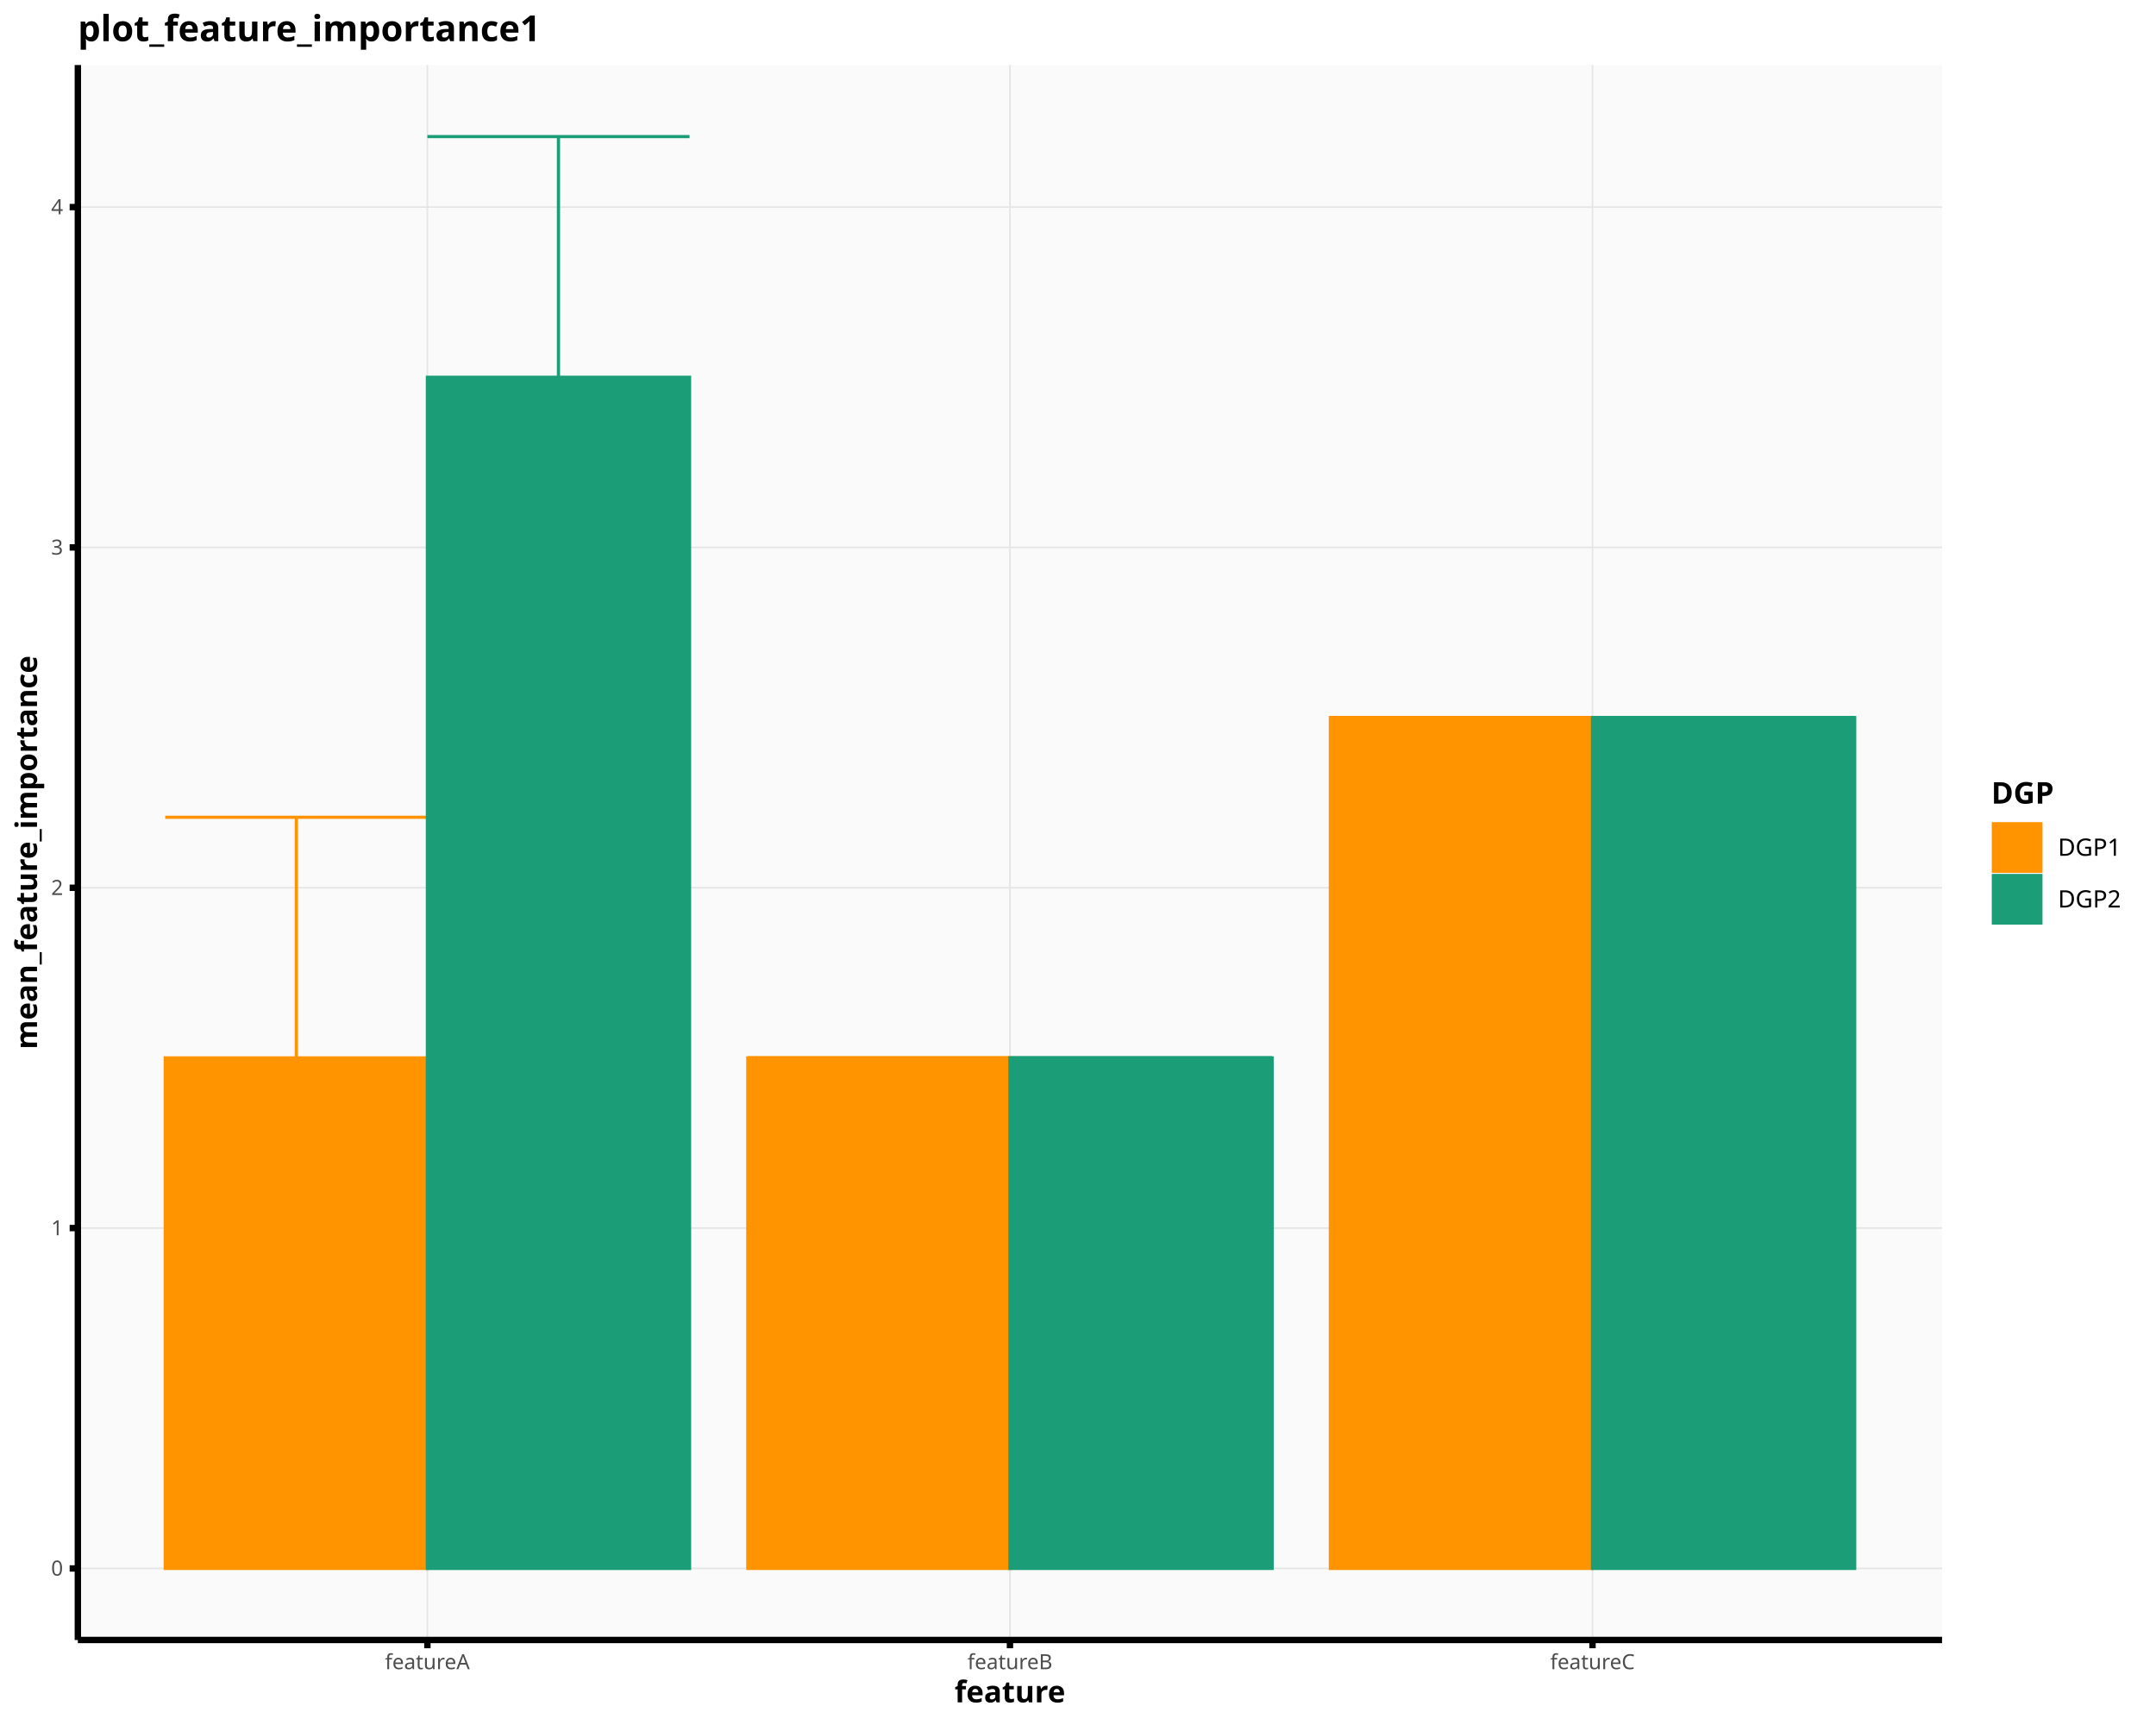
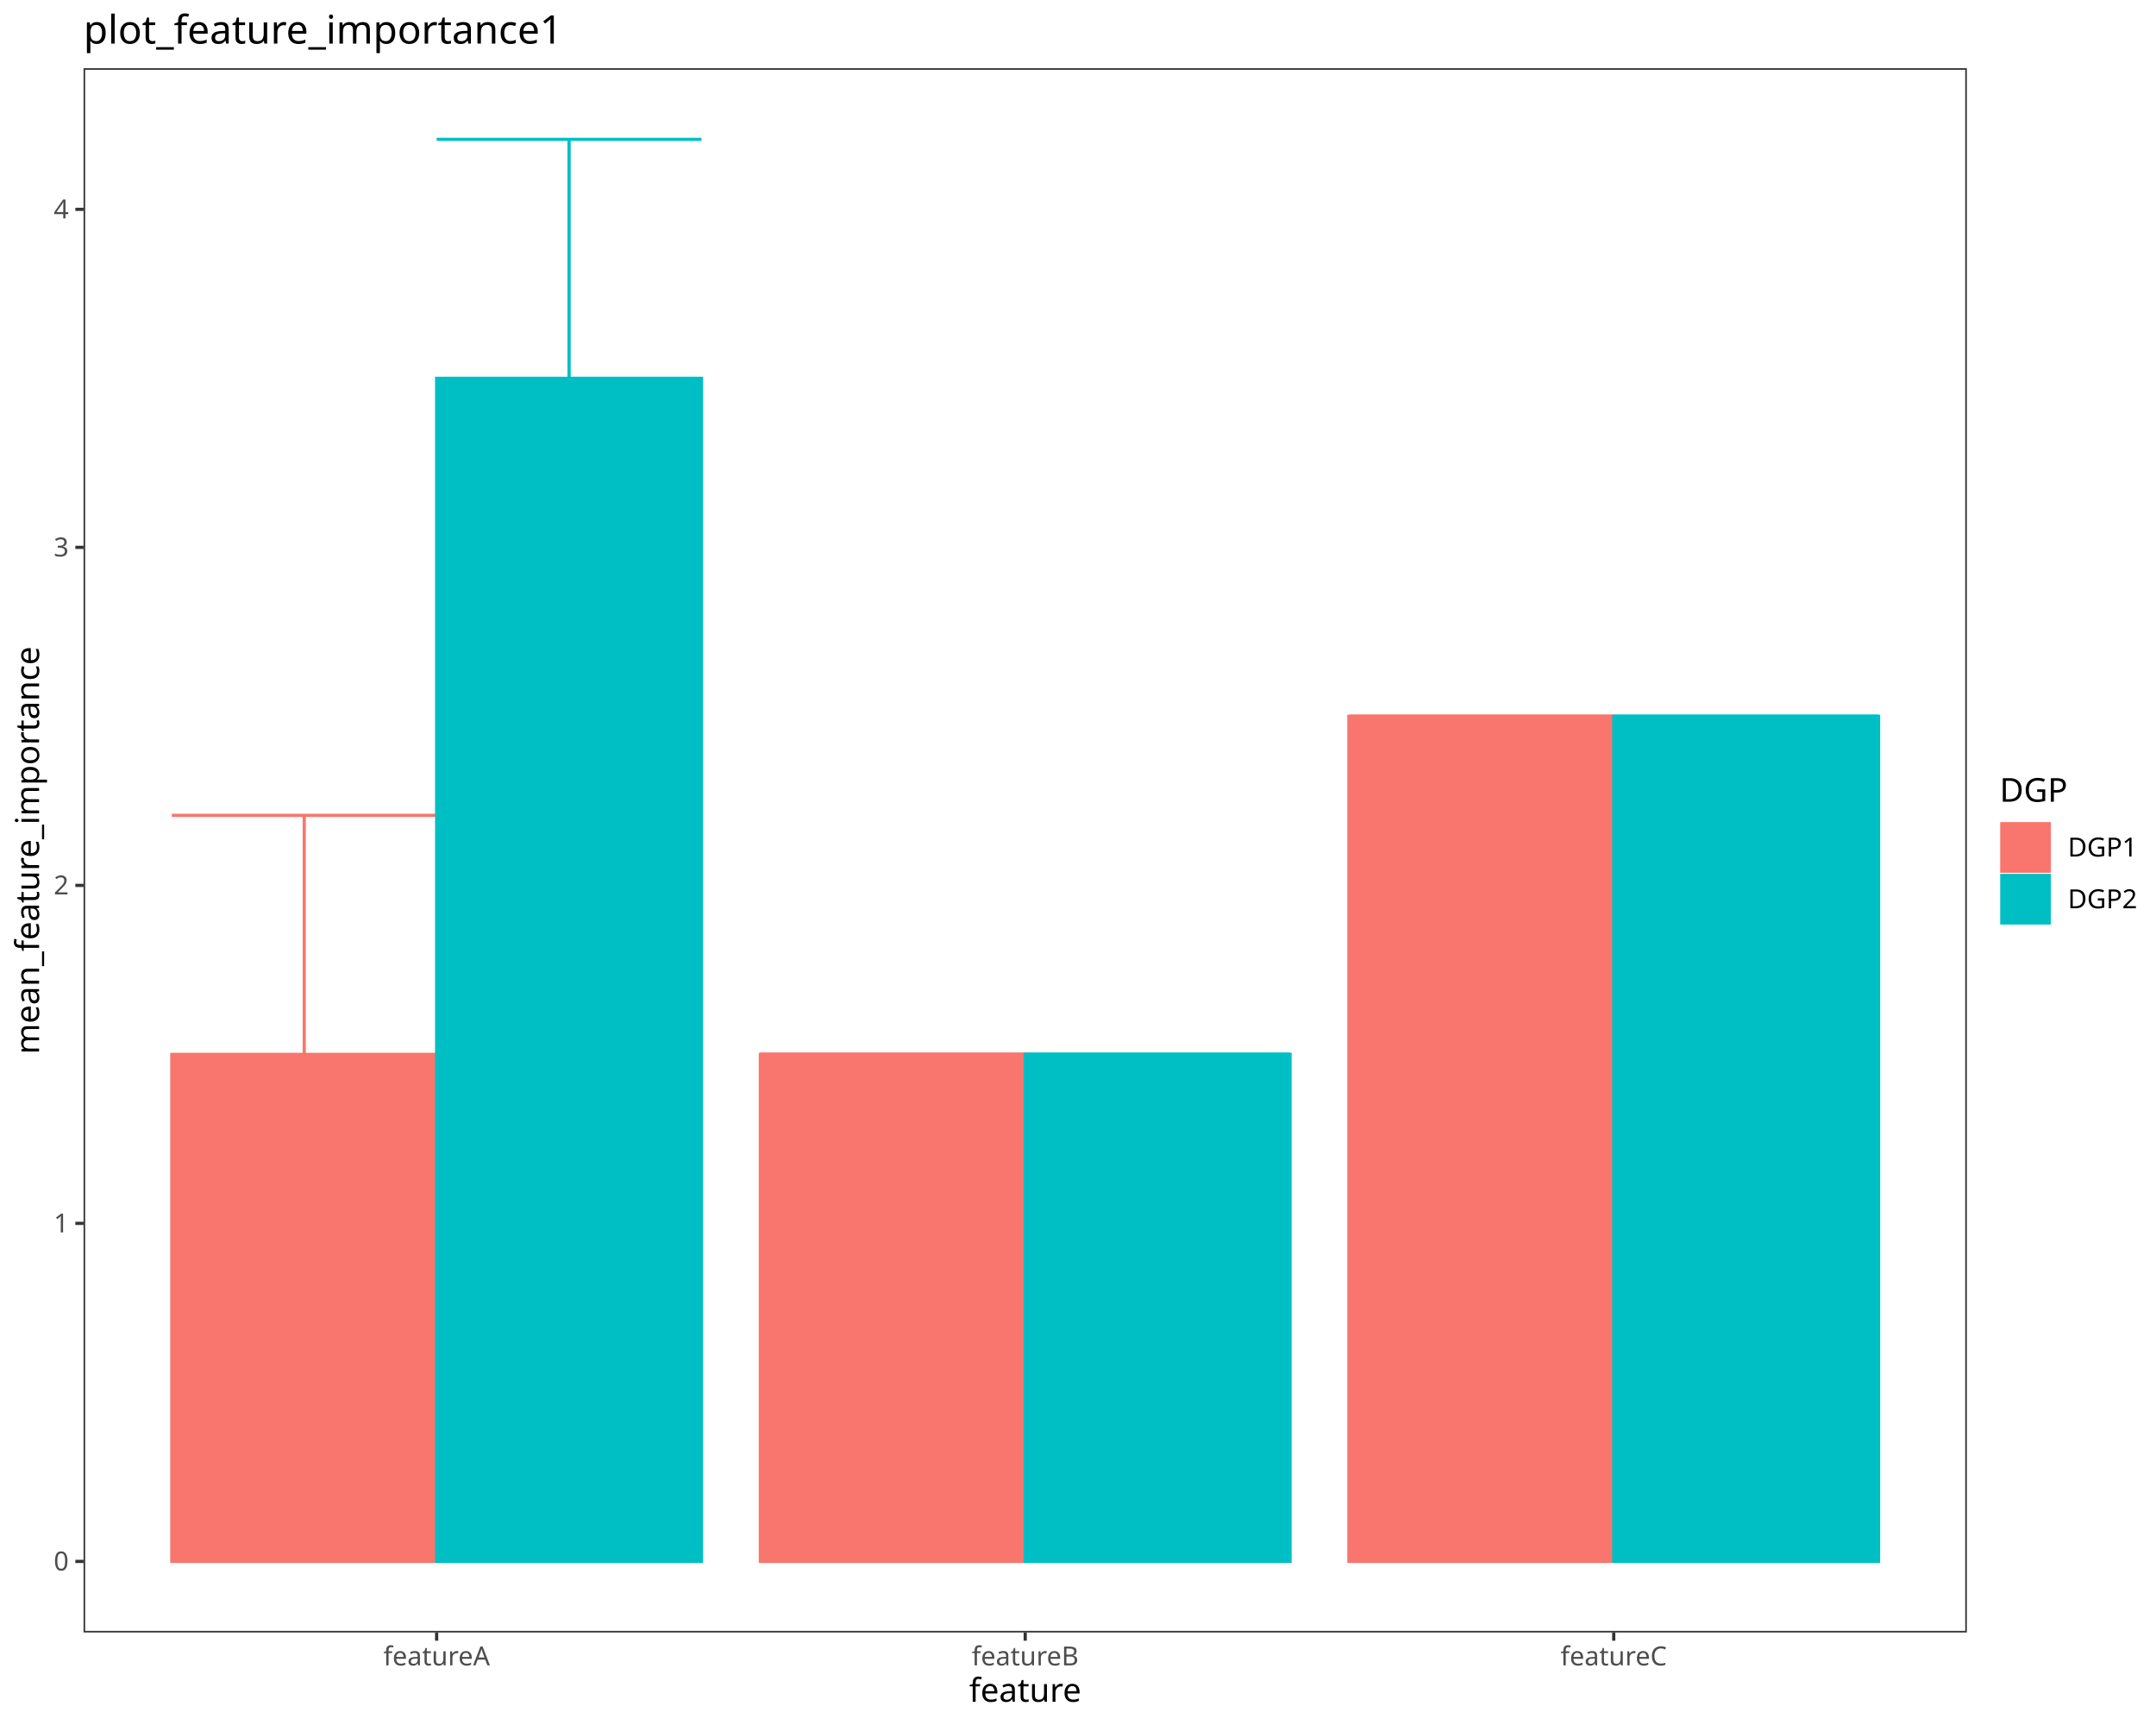
<svg xmlns="http://www.w3.org/2000/svg" class="svglite" data-engine-version="2.0" width="720.00pt" height="576.00pt" viewBox="0 0 720.00 576.00">
  <defs>
    <style type="text/css">
    .svglite line, .svglite polyline, .svglite polygon, .svglite path, .svglite rect, .svglite circle {
      fill: none;
      stroke: #000000;
      stroke-linecap: round;
      stroke-linejoin: round;
      stroke-miterlimit: 10.00;
    }
  </style>
  </defs>
  <rect width="100%" height="100%" style="stroke: none; fill: #FFFFFF;" />
  <defs>
    <clipPath id="cpMC4wMHw3MjAuMDB8MC4wMHw1NzYuMDA=">
      <rect x="0.00" y="0.00" width="720.00" height="576.00" />
    </clipPath>
  </defs>
  <g clip-path="url(#cpMC4wMHw3MjAuMDB8MC4wMHw1NzYuMDA=)">
    <rect x="0.00" y="0.00" width="720.00" height="576.00" style="stroke-width: 1.07; stroke: #FFFFFF; fill: #FFFFFF;" />
  </g>
  <defs>
-     <clipPath id="cpMjYuMDB8NjQ4LjU1fDIxLjcxfDU0Ny42Mg==">
-       <rect x="26.00" y="21.71" width="622.55" height="525.91" />
+     <clipPath id="cpMjcuOTB8NjU2LjgzfDIyLjc4fDU0NS4xMQ==">
+       <rect x="27.90" y="22.78" width="628.93" height="522.33" />
    </clipPath>
  </defs>
-   <g clip-path="url(#cpMjYuMDB8NjQ4LjU1fDIxLjcxfDU0Ny42Mg==)">
-     <rect x="26.00" y="21.71" width="622.55" height="525.91" style="stroke-width: 1.07; stroke: none; fill: #FAFAFA;" />
-     <polyline points="26.00,523.72 648.55,523.72 " style="stroke-width: 0.53; stroke: #E5E5E5; stroke-linecap: butt;" />
-     <polyline points="26.00,410.07 648.55,410.07 " style="stroke-width: 0.53; stroke: #E5E5E5; stroke-linecap: butt;" />
-     <polyline points="26.00,296.43 648.55,296.43 " style="stroke-width: 0.53; stroke: #E5E5E5; stroke-linecap: butt;" />
-     <polyline points="26.00,182.79 648.55,182.79 " style="stroke-width: 0.53; stroke: #E5E5E5; stroke-linecap: butt;" />
-     <polyline points="26.00,69.15 648.55,69.15 " style="stroke-width: 0.53; stroke: #E5E5E5; stroke-linecap: butt;" />
-     <polyline points="142.73,547.62 142.73,21.71 " style="stroke-width: 0.53; stroke: #E5E5E5; stroke-linecap: butt;" />
-     <polyline points="337.28,547.62 337.28,21.71 " style="stroke-width: 0.53; stroke: #E5E5E5; stroke-linecap: butt;" />
-     <polyline points="531.82,547.62 531.82,21.71 " style="stroke-width: 0.53; stroke: #E5E5E5; stroke-linecap: butt;" />
-     <polyline points="55.18,272.90 142.73,272.90 " style="stroke-width: 1.07; stroke: #FF9300; stroke-linecap: butt;" />
-     <polyline points="98.96,272.90 98.96,433.61 " style="stroke-width: 1.07; stroke: #FF9300; stroke-linecap: butt;" />
-     <polyline points="55.18,433.61 142.73,433.61 " style="stroke-width: 1.07; stroke: #FF9300; stroke-linecap: butt;" />
-     <polyline points="249.73,353.25 337.28,353.25 " style="stroke-width: 1.07; stroke: #FF9300; stroke-linecap: butt;" />
-     <polyline points="293.50,353.25 293.50,353.25 " style="stroke-width: 1.07; stroke: #FF9300; stroke-linecap: butt;" />
-     <polyline points="249.73,353.25 337.28,353.25 " style="stroke-width: 1.07; stroke: #FF9300; stroke-linecap: butt;" />
-     <polyline points="444.28,239.61 531.82,239.61 " style="stroke-width: 1.07; stroke: #FF9300; stroke-linecap: butt;" />
-     <polyline points="488.05,239.61 488.05,239.61 " style="stroke-width: 1.07; stroke: #FF9300; stroke-linecap: butt;" />
-     <polyline points="444.28,239.61 531.82,239.61 " style="stroke-width: 1.07; stroke: #FF9300; stroke-linecap: butt;" />
-     <polyline points="142.73,45.61 230.28,45.61 " style="stroke-width: 1.07; stroke: #1B9E77; stroke-linecap: butt;" />
-     <polyline points="186.50,45.61 186.50,206.33 " style="stroke-width: 1.07; stroke: #1B9E77; stroke-linecap: butt;" />
-     <polyline points="142.73,206.33 230.28,206.33 " style="stroke-width: 1.07; stroke: #1B9E77; stroke-linecap: butt;" />
-     <polyline points="337.28,353.25 424.82,353.25 " style="stroke-width: 1.07; stroke: #1B9E77; stroke-linecap: butt;" />
-     <polyline points="381.05,353.25 381.05,353.25 " style="stroke-width: 1.07; stroke: #1B9E77; stroke-linecap: butt;" />
-     <polyline points="337.28,353.25 424.82,353.25 " style="stroke-width: 1.07; stroke: #1B9E77; stroke-linecap: butt;" />
-     <polyline points="531.82,239.61 619.37,239.61 " style="stroke-width: 1.07; stroke: #1B9E77; stroke-linecap: butt;" />
-     <polyline points="575.59,239.61 575.59,239.61 " style="stroke-width: 1.07; stroke: #1B9E77; stroke-linecap: butt;" />
-     <polyline points="531.82,239.61 619.37,239.61 " style="stroke-width: 1.07; stroke: #1B9E77; stroke-linecap: butt;" />
-     <rect x="55.18" y="353.25" width="87.55" height="170.46" style="stroke-width: 1.07; stroke: #FF9300; stroke-linecap: square; stroke-linejoin: miter; fill: #FF9300;" />
-     <rect x="249.73" y="353.25" width="87.55" height="170.46" style="stroke-width: 1.07; stroke: #FF9300; stroke-linecap: square; stroke-linejoin: miter; fill: #FF9300;" />
-     <rect x="444.28" y="239.61" width="87.55" height="284.10" style="stroke-width: 1.07; stroke: #FF9300; stroke-linecap: square; stroke-linejoin: miter; fill: #FF9300;" />
-     <rect x="142.73" y="125.97" width="87.55" height="397.75" style="stroke-width: 1.07; stroke: #1B9E77; stroke-linecap: square; stroke-linejoin: miter; fill: #1B9E77;" />
-     <rect x="337.28" y="353.25" width="87.55" height="170.46" style="stroke-width: 1.07; stroke: #1B9E77; stroke-linecap: square; stroke-linejoin: miter; fill: #1B9E77;" />
-     <rect x="531.82" y="239.61" width="87.55" height="284.10" style="stroke-width: 1.07; stroke: #1B9E77; stroke-linecap: square; stroke-linejoin: miter; fill: #1B9E77;" />
+   <g clip-path="url(#cpMjcuOTB8NjU2LjgzfDIyLjc4fDU0NS4xMQ==)">
+     <rect x="27.90" y="22.78" width="628.93" height="522.33" style="stroke-width: 1.07; stroke: none; fill: #FFFFFF;" />
+     <polyline points="57.38,272.26 145.82,272.26 " style="stroke-width: 1.07; stroke: #F8766D; stroke-linecap: butt;" />
+     <polyline points="101.60,272.26 101.60,431.88 " style="stroke-width: 1.07; stroke: #F8766D; stroke-linecap: butt;" />
+     <polyline points="57.38,431.88 145.82,431.88 " style="stroke-width: 1.07; stroke: #F8766D; stroke-linecap: butt;" />
+     <polyline points="253.92,352.07 342.37,352.07 " style="stroke-width: 1.07; stroke: #F8766D; stroke-linecap: butt;" />
+     <polyline points="298.14,352.07 298.14,352.07 " style="stroke-width: 1.07; stroke: #F8766D; stroke-linecap: butt;" />
+     <polyline points="253.92,352.07 342.37,352.07 " style="stroke-width: 1.07; stroke: #F8766D; stroke-linecap: butt;" />
+     <polyline points="450.46,239.20 538.91,239.20 " style="stroke-width: 1.07; stroke: #F8766D; stroke-linecap: butt;" />
+     <polyline points="494.68,239.20 494.68,239.20 " style="stroke-width: 1.07; stroke: #F8766D; stroke-linecap: butt;" />
+     <polyline points="450.46,239.20 538.91,239.20 " style="stroke-width: 1.07; stroke: #F8766D; stroke-linecap: butt;" />
+     <polyline points="145.82,46.53 234.27,46.53 " style="stroke-width: 1.07; stroke: #00BFC4; stroke-linecap: butt;" />
+     <polyline points="190.05,46.53 190.05,206.14 " style="stroke-width: 1.07; stroke: #00BFC4; stroke-linecap: butt;" />
+     <polyline points="145.82,206.14 234.27,206.14 " style="stroke-width: 1.07; stroke: #00BFC4; stroke-linecap: butt;" />
+     <polyline points="342.37,352.07 430.81,352.07 " style="stroke-width: 1.07; stroke: #00BFC4; stroke-linecap: butt;" />
+     <polyline points="386.59,352.07 386.59,352.07 " style="stroke-width: 1.07; stroke: #00BFC4; stroke-linecap: butt;" />
+     <polyline points="342.37,352.07 430.81,352.07 " style="stroke-width: 1.07; stroke: #00BFC4; stroke-linecap: butt;" />
+     <polyline points="538.91,239.20 627.35,239.20 " style="stroke-width: 1.07; stroke: #00BFC4; stroke-linecap: butt;" />
+     <polyline points="583.13,239.20 583.13,239.20 " style="stroke-width: 1.07; stroke: #00BFC4; stroke-linecap: butt;" />
+     <polyline points="538.91,239.20 627.35,239.20 " style="stroke-width: 1.07; stroke: #00BFC4; stroke-linecap: butt;" />
+     <rect x="57.38" y="352.07" width="88.44" height="169.30" style="stroke-width: 1.07; stroke: #F8766D; stroke-linecap: square; stroke-linejoin: miter; fill: #F8766D;" />
+     <rect x="253.92" y="352.07" width="88.44" height="169.30" style="stroke-width: 1.07; stroke: #F8766D; stroke-linecap: square; stroke-linejoin: miter; fill: #F8766D;" />
+     <rect x="450.46" y="239.20" width="88.44" height="282.17" style="stroke-width: 1.07; stroke: #F8766D; stroke-linecap: square; stroke-linejoin: miter; fill: #F8766D;" />
+     <rect x="145.82" y="126.33" width="88.44" height="395.04" style="stroke-width: 1.07; stroke: #00BFC4; stroke-linecap: square; stroke-linejoin: miter; fill: #00BFC4;" />
+     <rect x="342.37" y="352.07" width="88.44" height="169.30" style="stroke-width: 1.07; stroke: #00BFC4; stroke-linecap: square; stroke-linejoin: miter; fill: #00BFC4;" />
+     <rect x="538.91" y="239.20" width="88.44" height="282.17" style="stroke-width: 1.07; stroke: #00BFC4; stroke-linecap: square; stroke-linejoin: miter; fill: #00BFC4;" />
+     <rect x="27.90" y="22.78" width="628.93" height="522.33" style="stroke-width: 1.07; stroke: #333333;" />
  </g>
  <g clip-path="url(#cpMC4wMHw3MjAuMDB8MC4wMHw1NzYuMDA=)">
-     <polyline points="26.00,547.62 26.00,21.71 " style="stroke-width: 2.13; stroke-linecap: butt;" />
-     <text x="21.07" y="526.12" text-anchor="end" style="font-size: 7.00px; fill: #4D4D4D; font-family: sans;" textLength="3.89px" lengthAdjust="spacingAndGlyphs">0</text>
-     <text x="21.07" y="412.48" text-anchor="end" style="font-size: 7.00px; fill: #4D4D4D; font-family: sans;" textLength="3.89px" lengthAdjust="spacingAndGlyphs">1</text>
-     <text x="21.07" y="298.84" text-anchor="end" style="font-size: 7.00px; fill: #4D4D4D; font-family: sans;" textLength="3.89px" lengthAdjust="spacingAndGlyphs">2</text>
-     <text x="21.07" y="185.20" text-anchor="end" style="font-size: 7.00px; fill: #4D4D4D; font-family: sans;" textLength="3.89px" lengthAdjust="spacingAndGlyphs">3</text>
-     <text x="21.07" y="71.56" text-anchor="end" style="font-size: 7.00px; fill: #4D4D4D; font-family: sans;" textLength="3.89px" lengthAdjust="spacingAndGlyphs">4</text>
-     <polyline points="23.26,523.72 26.00,523.72 " style="stroke-width: 2.13; stroke-linecap: butt;" />
-     <polyline points="23.26,410.07 26.00,410.07 " style="stroke-width: 2.13; stroke-linecap: butt;" />
-     <polyline points="23.26,296.43 26.00,296.43 " style="stroke-width: 2.13; stroke-linecap: butt;" />
-     <polyline points="23.26,182.79 26.00,182.79 " style="stroke-width: 2.13; stroke-linecap: butt;" />
-     <polyline points="23.26,69.15 26.00,69.15 " style="stroke-width: 2.13; stroke-linecap: butt;" />
-     <polyline points="26.00,547.62 648.55,547.62 " style="stroke-width: 2.13; stroke-linecap: butt;" />
-     <polyline points="142.73,550.36 142.73,547.62 " style="stroke-width: 2.13; stroke-linecap: butt;" />
-     <polyline points="337.28,550.36 337.28,547.62 " style="stroke-width: 2.13; stroke-linecap: butt;" />
-     <polyline points="531.82,550.36 531.82,547.62 " style="stroke-width: 2.13; stroke-linecap: butt;" />
-     <text x="142.73" y="557.37" text-anchor="middle" style="font-size: 7.00px; fill: #4D4D4D; font-family: sans;" textLength="26.46px" lengthAdjust="spacingAndGlyphs">featureA</text>
-     <text x="337.28" y="557.37" text-anchor="middle" style="font-size: 7.00px; fill: #4D4D4D; font-family: sans;" textLength="26.46px" lengthAdjust="spacingAndGlyphs">featureB</text>
-     <text x="531.82" y="557.37" text-anchor="middle" style="font-size: 7.00px; fill: #4D4D4D; font-family: sans;" textLength="26.85px" lengthAdjust="spacingAndGlyphs">featureC</text>
-     <text x="337.28" y="568.44" text-anchor="middle" style="font-size: 10.00px; font-weight: bold; font-family: sans;" textLength="31.13px" lengthAdjust="spacingAndGlyphs">feature</text>
-     <text transform="translate(12.36,284.66) rotate(-90)" text-anchor="middle" style="font-size: 10.00px; font-weight: bold; font-family: sans;" textLength="116.75px" lengthAdjust="spacingAndGlyphs">mean_feature_importance</text>
-     <rect x="659.51" y="254.94" width="55.01" height="59.46" style="stroke-width: 1.07; stroke: none; fill: #FFFFFF;" />
-     <text x="664.99" y="268.33" style="font-size: 10.00px; font-weight: bold; font-family: sans;" textLength="21.68px" lengthAdjust="spacingAndGlyphs">DGP</text>
-     <rect x="664.99" y="274.35" width="17.28" height="17.28" style="stroke-width: 1.07; stroke: none; fill: #FAFAFA;" />
-     <line x1="666.72" y1="282.99" x2="680.54" y2="282.99" style="stroke-width: 1.07; stroke: #FF9300; stroke-linecap: butt;" />
-     <rect x="665.70" y="275.06" width="15.86" height="15.86" style="stroke-width: 1.07; stroke: #FF9300; stroke-linecap: square; stroke-linejoin: miter; fill: #FF9300;" />
-     <rect x="664.99" y="291.63" width="17.28" height="17.28" style="stroke-width: 1.07; stroke: none; fill: #FAFAFA;" />
-     <line x1="666.72" y1="300.27" x2="680.54" y2="300.27" style="stroke-width: 1.07; stroke: #1B9E77; stroke-linecap: butt;" />
-     <rect x="665.70" y="292.34" width="15.86" height="15.86" style="stroke-width: 1.07; stroke: #1B9E77; stroke-linecap: square; stroke-linejoin: miter; fill: #1B9E77;" />
-     <text x="687.25" y="285.75" style="font-size: 8.00px; font-family: sans;" textLength="21.79px" lengthAdjust="spacingAndGlyphs">DGP1</text>
-     <text x="687.25" y="303.03" style="font-size: 8.00px; font-family: sans;" textLength="21.79px" lengthAdjust="spacingAndGlyphs">DGP2</text>
-     <text x="26.00" y="13.74" style="font-size: 12.00px; font-weight: bold; font-family: sans;" textLength="136.10px" lengthAdjust="spacingAndGlyphs">plot_feature_importance1</text>
+     <text x="22.97" y="524.40" text-anchor="end" style="font-size: 8.80px; fill: #4D4D4D; font-family: sans;" textLength="4.89px" lengthAdjust="spacingAndGlyphs">0</text>
+     <text x="22.97" y="411.53" text-anchor="end" style="font-size: 8.80px; fill: #4D4D4D; font-family: sans;" textLength="4.89px" lengthAdjust="spacingAndGlyphs">1</text>
+     <text x="22.97" y="298.66" text-anchor="end" style="font-size: 8.80px; fill: #4D4D4D; font-family: sans;" textLength="4.89px" lengthAdjust="spacingAndGlyphs">2</text>
+     <text x="22.97" y="185.80" text-anchor="end" style="font-size: 8.80px; fill: #4D4D4D; font-family: sans;" textLength="4.89px" lengthAdjust="spacingAndGlyphs">3</text>
+     <text x="22.97" y="72.93" text-anchor="end" style="font-size: 8.80px; fill: #4D4D4D; font-family: sans;" textLength="4.89px" lengthAdjust="spacingAndGlyphs">4</text>
+     <polyline points="25.16,521.37 27.90,521.37 " style="stroke-width: 1.07; stroke: #333333; stroke-linecap: butt;" />
+     <polyline points="25.16,408.50 27.90,408.50 " style="stroke-width: 1.07; stroke: #333333; stroke-linecap: butt;" />
+     <polyline points="25.16,295.64 27.90,295.64 " style="stroke-width: 1.07; stroke: #333333; stroke-linecap: butt;" />
+     <polyline points="25.16,182.77 27.90,182.77 " style="stroke-width: 1.07; stroke: #333333; stroke-linecap: butt;" />
+     <polyline points="25.16,69.90 27.90,69.90 " style="stroke-width: 1.07; stroke: #333333; stroke-linecap: butt;" />
+     <polyline points="145.82,547.85 145.82,545.11 " style="stroke-width: 1.07; stroke: #333333; stroke-linecap: butt;" />
+     <polyline points="342.37,547.85 342.37,545.11 " style="stroke-width: 1.07; stroke: #333333; stroke-linecap: butt;" />
+     <polyline points="538.91,547.85 538.91,545.11 " style="stroke-width: 1.07; stroke: #333333; stroke-linecap: butt;" />
+     <text x="145.82" y="556.10" text-anchor="middle" style="font-size: 8.80px; fill: #4D4D4D; font-family: sans;" textLength="33.27px" lengthAdjust="spacingAndGlyphs">featureA</text>
+     <text x="342.37" y="556.10" text-anchor="middle" style="font-size: 8.80px; fill: #4D4D4D; font-family: sans;" textLength="33.27px" lengthAdjust="spacingAndGlyphs">featureB</text>
+     <text x="538.91" y="556.10" text-anchor="middle" style="font-size: 8.80px; fill: #4D4D4D; font-family: sans;" textLength="33.76px" lengthAdjust="spacingAndGlyphs">featureC</text>
+     <text x="342.37" y="568.24" text-anchor="middle" style="font-size: 11.00px; font-family: sans;" textLength="34.25px" lengthAdjust="spacingAndGlyphs">feature</text>
+     <text transform="translate(13.05,283.95) rotate(-90)" text-anchor="middle" style="font-size: 11.00px; font-family: sans;" textLength="128.43px" lengthAdjust="spacingAndGlyphs">mean_feature_importance</text>
+     <rect x="667.79" y="259.00" width="46.73" height="49.89" style="stroke-width: 1.07; stroke: none; fill: #FFFFFF;" />
+     <text x="667.79" y="267.71" style="font-size: 11.00px; font-family: sans;" textLength="23.85px" lengthAdjust="spacingAndGlyphs">DGP</text>
+     <rect x="667.79" y="274.33" width="17.28" height="17.28" style="stroke-width: 1.07; stroke: none; fill: #FFFFFF;" />
+     <line x1="669.52" y1="282.97" x2="683.34" y2="282.97" style="stroke-width: 1.07; stroke: #F8766D; stroke-linecap: butt;" />
+     <rect x="668.50" y="275.04" width="15.86" height="15.86" style="stroke-width: 1.07; stroke: #F8766D; stroke-linecap: square; stroke-linejoin: miter; fill: #F8766D;" />
+     <rect x="667.79" y="291.61" width="17.28" height="17.28" style="stroke-width: 1.07; stroke: none; fill: #FFFFFF;" />
+     <line x1="669.52" y1="300.25" x2="683.34" y2="300.25" style="stroke-width: 1.07; stroke: #00BFC4; stroke-linecap: butt;" />
+     <rect x="668.50" y="292.32" width="15.86" height="15.86" style="stroke-width: 1.07; stroke: #00BFC4; stroke-linecap: square; stroke-linejoin: miter; fill: #00BFC4;" />
+     <text x="690.55" y="286.00" style="font-size: 8.80px; font-family: sans;" textLength="23.97px" lengthAdjust="spacingAndGlyphs">DGP1</text>
+     <text x="690.55" y="303.28" style="font-size: 8.80px; font-family: sans;" textLength="23.97px" lengthAdjust="spacingAndGlyphs">DGP2</text>
+     <text x="27.90" y="14.56" style="font-size: 13.20px; font-family: sans;" textLength="149.71px" lengthAdjust="spacingAndGlyphs">plot_feature_importance1</text>
  </g>
</svg>
